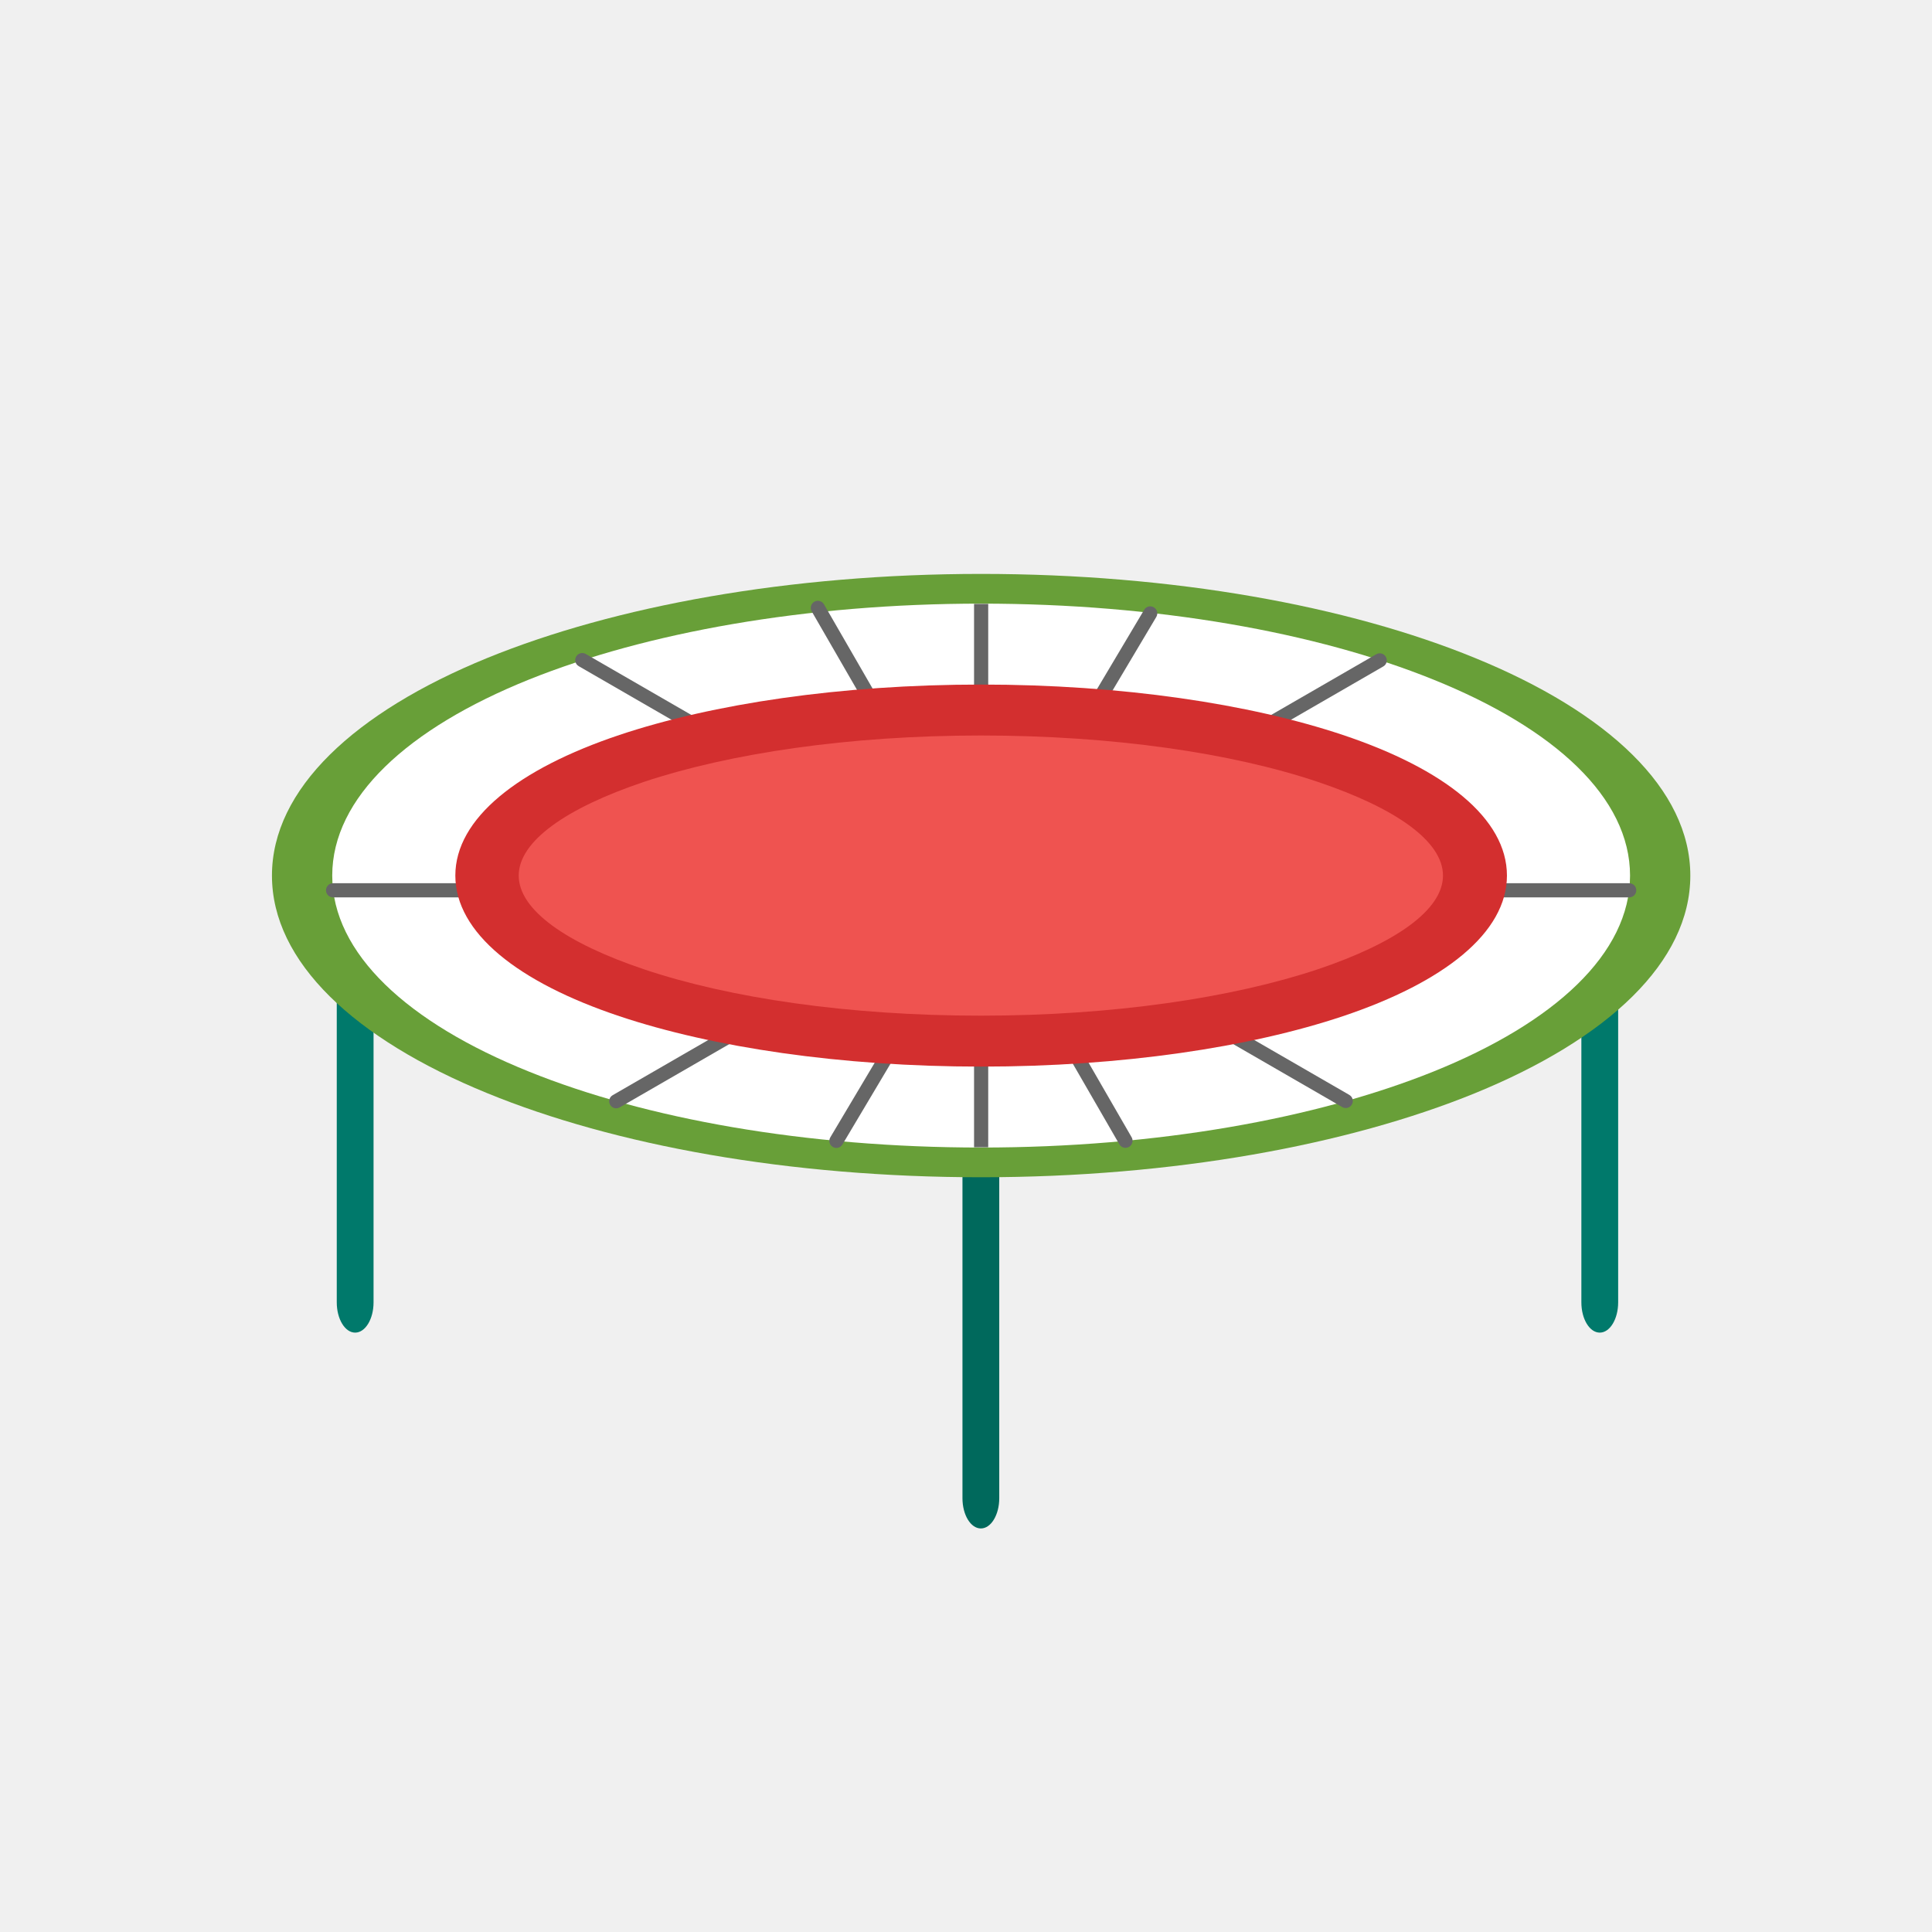
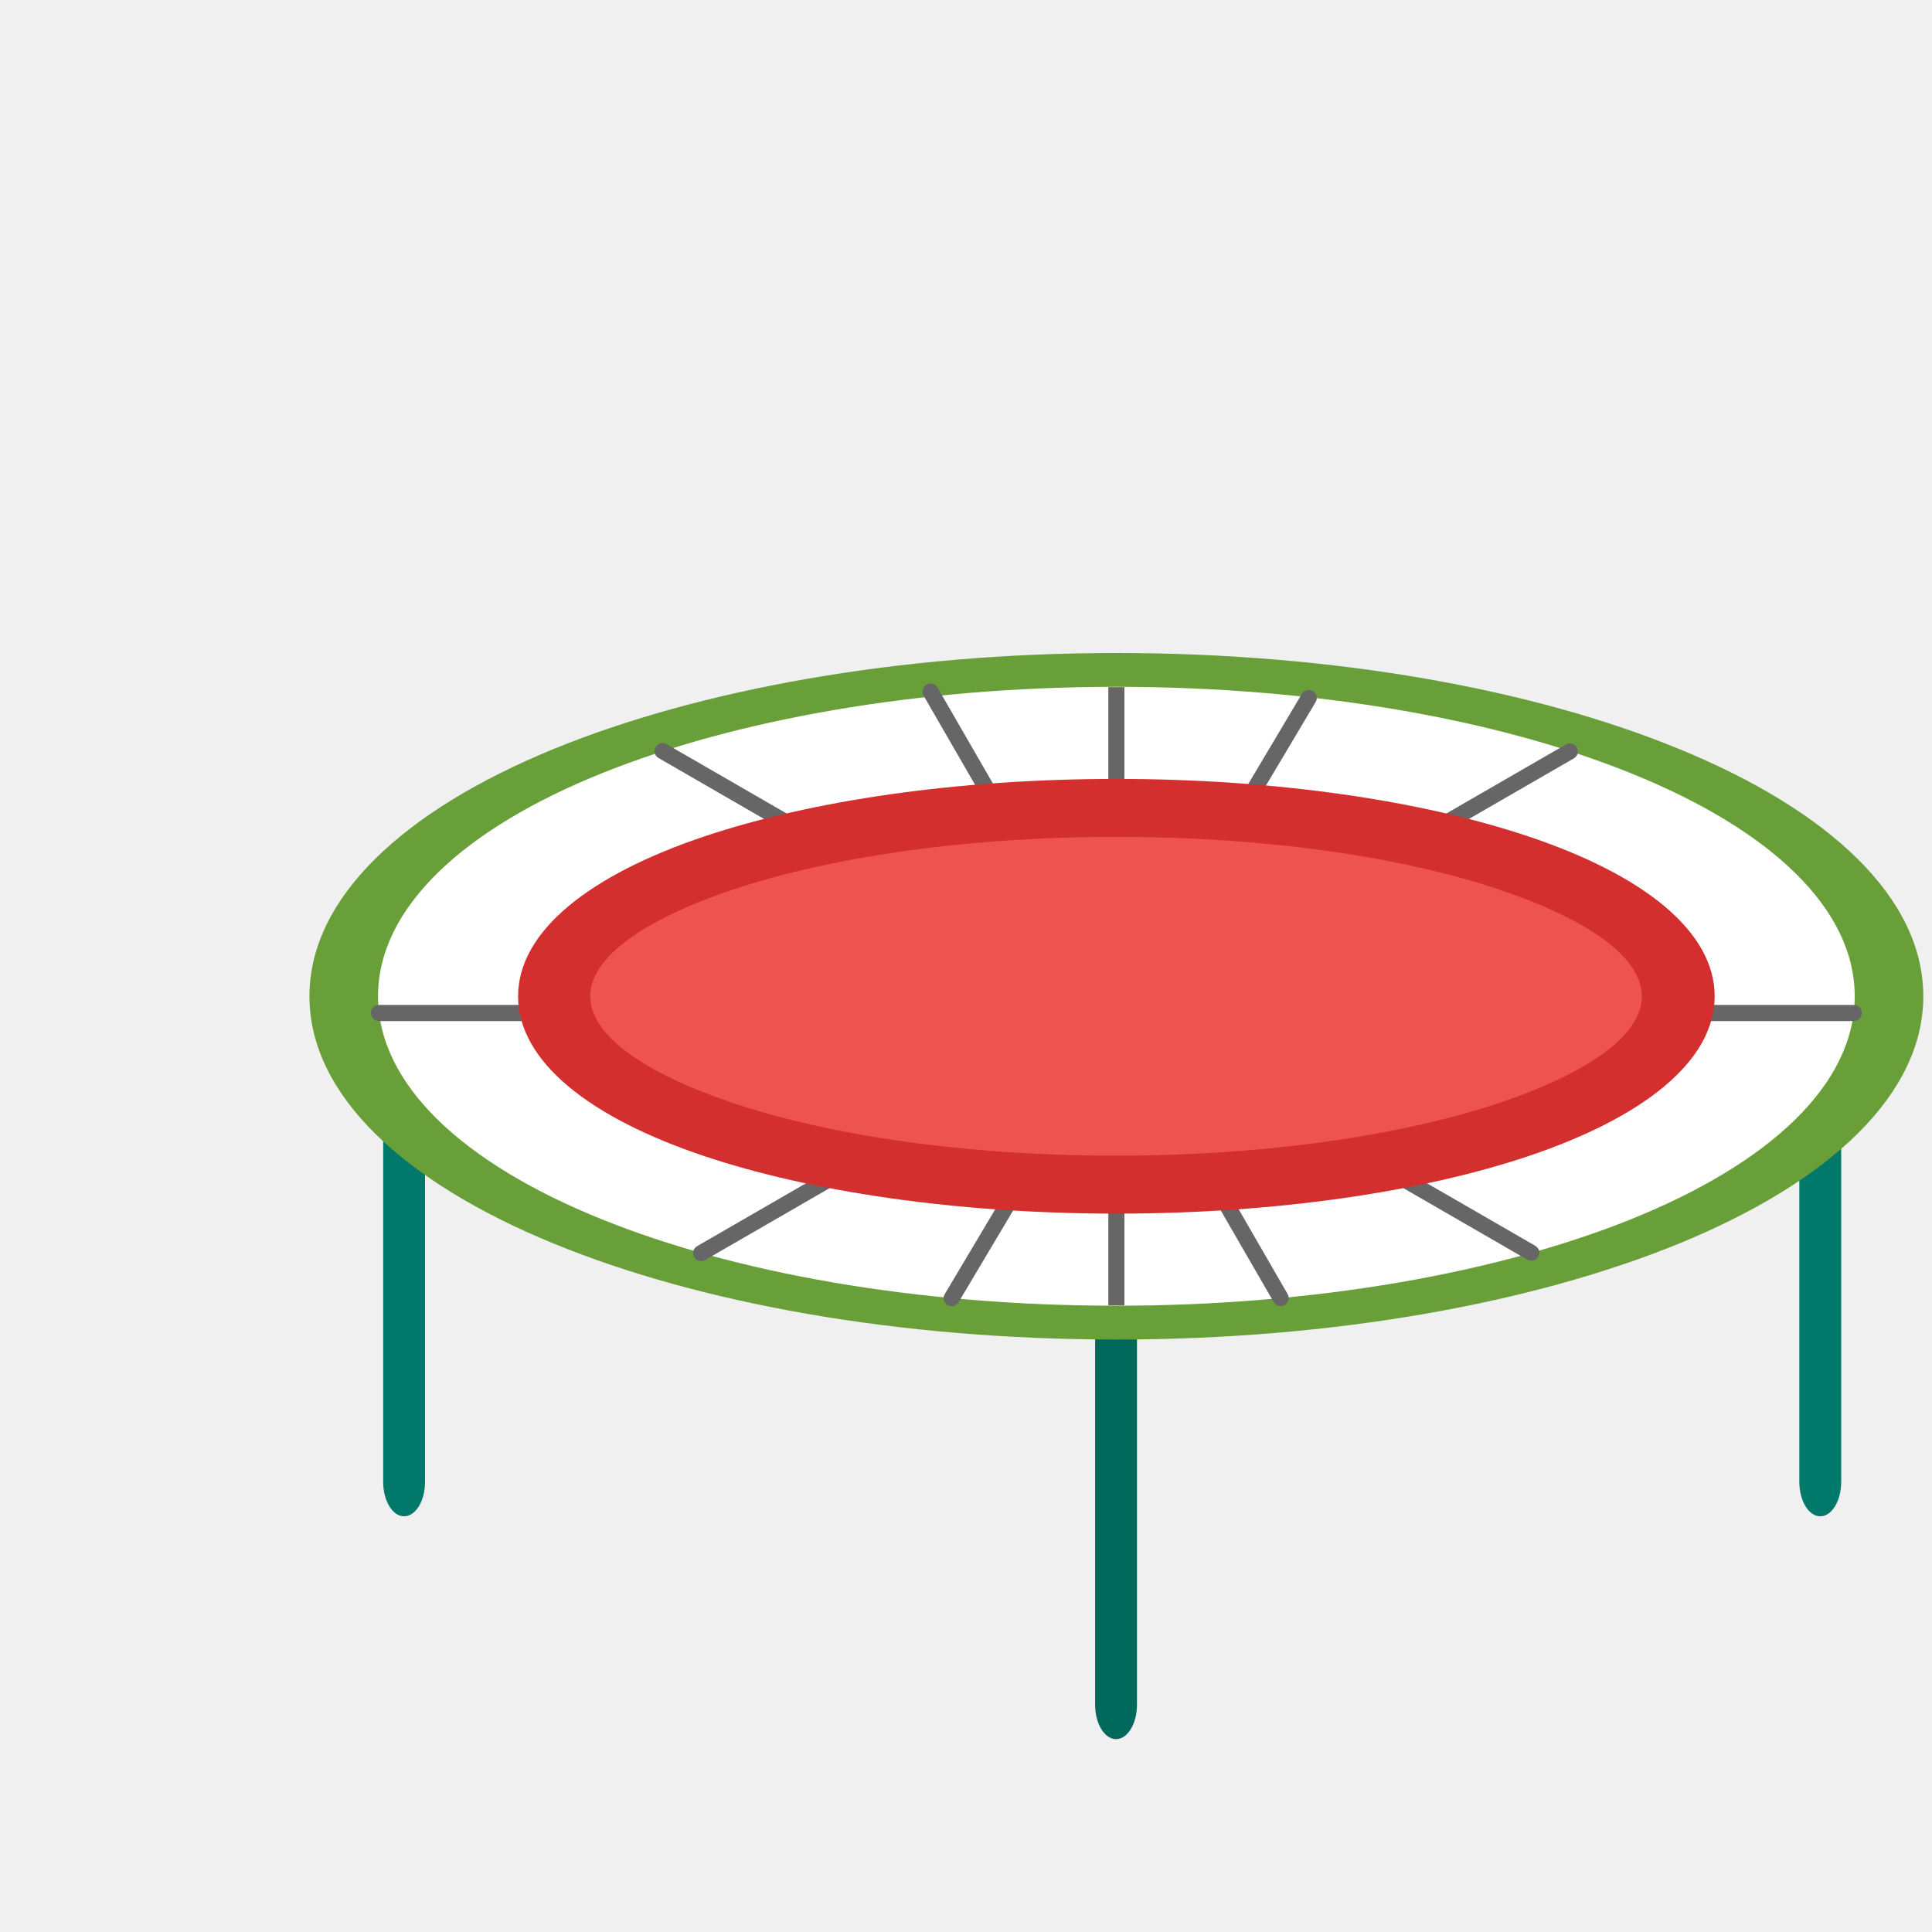
- <svg xmlns="http://www.w3.org/2000/svg" height="6.827in" style="shape-rendering:geometricPrecision; text-rendering:geometricPrecision; image-rendering:optimizeQuality; fill-rule:evenodd; clip-rule:evenodd" viewBox="0 0 6.827 6.827" width="6.827in" xml:space="preserve">
+ <svg xmlns="http://www.w3.org/2000/svg" height="10in" style="shape-rendering:geometricPrecision; text-rendering:geometricPrecision; image-rendering:optimizeQuality; fill-rule:evenodd; clip-rule:evenodd" viewBox="0 0 6 6" width="10in" xml:space="preserve">
  <defs>
    <style type="text/css">
   
    .str0 {stroke:#666666;stroke-width:0.05}
    .str1 {stroke:#666666;stroke-width:0.05;stroke-linecap:round;stroke-linejoin:round}
    .fil4 {fill:none}
    .fil2 {fill:#689F38}
    .fil6 {fill:#D32F2F}
    .fil7 {fill:#EF5350}
    .fil3 {fill:white}
    .fil0 {fill:#00695C;fill-rule:nonzero}
    .fil1 {fill:#00796B;fill-rule:nonzero}
    .fil5 {fill:#666666;fill-rule:nonzero}
   
  </style>
  </defs>
  <g id="Layer_x0020_1">
    <path class="fil0" d="M3.531 4.118c0,-0.059 -0.029,-0.107 -0.065,-0.107 -0.036,0 -0.065,0.048 -0.065,0.107l0 1.176c0,0.059 0.029,0.107 0.065,0.107 0.036,0 0.065,-0.048 0.065,-0.107l0 -1.176z" />
    <path class="fil1" d="M1.32 3.426c0,-0.059 -0.029,-0.107 -0.065,-0.107 -0.036,0 -0.065,0.048 -0.065,0.107l0 1.176c0,0.059 0.029,0.107 0.065,0.107 0.036,0 0.065,-0.048 0.065,-0.107l0 -1.176z" />
    <path class="fil1" d="M5.718 3.426c0,-0.059 -0.029,-0.107 -0.065,-0.107 -0.036,0 -0.065,0.048 -0.065,0.107l0 1.176c0,0.059 0.029,0.107 0.065,0.107 0.036,0 0.065,-0.048 0.065,-0.107l0 -1.176z" />
    <path class="fil2" d="M3.467 2.028c0.679,0 1.296,0.113 1.745,0.297 0.47,0.192 0.761,0.464 0.761,0.769 0,0.305 -0.291,0.577 -0.761,0.769 -0.449,0.183 -1.066,0.297 -1.745,0.297 -0.679,0 -1.296,-0.113 -1.745,-0.297 -0.47,-0.192 -0.761,-0.464 -0.761,-0.769 0,-0.305 0.291,-0.577 0.761,-0.769 0.449,-0.183 1.066,-0.297 1.745,-0.297z" />
    <path class="fil3" d="M3.467 2.133c0.621,0 1.186,0.102 1.597,0.268 0.43,0.173 0.696,0.418 0.696,0.693 0,0.275 -0.266,0.52 -0.696,0.693 -0.411,0.165 -0.975,0.268 -1.597,0.268 -0.621,0 -1.186,-0.102 -1.597,-0.268 -0.43,-0.173 -0.696,-0.418 -0.696,-0.693 0,-0.275 0.266,-0.52 0.696,-0.693 0.411,-0.165 0.975,-0.268 1.597,-0.268z" />
    <g id="_337179824">
-       <rect class="fil4" height="6.827" id="_337180016" width="6.827" />
+       <rect class="fil4" height="10" id="_337180016" width="10" />
      <rect class="fil4" height="5.12" id="_337179392" width="5.12" x="0.853" y="0.853" />
    </g>
    <line class="fil4 str0" x1="3.467" x2="3.467" y1="2.134" y2="4.054" />
    <path class="fil5" d="M4.086 2.18c0.007,-0.012 0.003,-0.027 -0.009,-0.034 -0.012,-0.007 -0.027,-0.003 -0.034,0.009l-1.109 1.864c-0.007,0.012 -0.003,0.027 0.009,0.034 0.012,0.007 0.027,0.003 0.034,-0.009l1.109 -1.864z" />
    <path class="fil5" d="M4.888 2.355c0.012,-0.007 0.016,-0.022 0.009,-0.034 -0.007,-0.012 -0.022,-0.016 -0.034,-0.009l-2.698 1.558c-0.012,0.007 -0.016,0.022 -0.009,0.034 0.007,0.012 0.022,0.016 0.034,0.009l2.698 -1.558z" />
    <path class="fil5" d="M5.757 3.171c0.014,0 0.025,-0.011 0.025,-0.025 0,-0.014 -0.011,-0.025 -0.025,-0.025l-4.58 0c-0.014,0 -0.025,0.011 -0.025,0.025 0,0.014 0.011,0.025 0.025,0.025l4.58 0z" />
    <path class="fil5" d="M4.743 3.912c0.012,0.007 0.027,0.003 0.034,-0.009 0.007,-0.012 0.003,-0.027 -0.009,-0.034l-2.698 -1.558c-0.012,-0.007 -0.027,-0.003 -0.034,0.009 -0.007,0.012 -0.003,0.027 0.009,0.034l2.698 1.558z" />
    <line class="fil4 str1" x1="3.977" x2="2.89" y1="4.031" y2="2.148" />
    <path class="fil6" d="M3.467 2.419c0.497,0 0.949,0.068 1.278,0.178 0.359,0.12 0.58,0.295 0.58,0.497 0,0.202 -0.222,0.377 -0.58,0.497 -0.329,0.11 -0.781,0.178 -1.278,0.178 -0.497,0 -0.949,-0.068 -1.278,-0.178 -0.359,-0.12 -0.58,-0.295 -0.58,-0.497 0,-0.202 0.222,-0.377 0.58,-0.497 0.329,-0.11 0.781,-0.178 1.278,-0.178z" />
    <path class="fil7" d="M4.657 2.763c-0.303,-0.102 -0.724,-0.164 -1.191,-0.164 -0.467,0 -0.888,0.063 -1.191,0.164 -0.273,0.092 -0.442,0.209 -0.442,0.331 0,0.122 0.169,0.239 0.442,0.331 0.303,0.102 0.724,0.164 1.191,0.164 0.467,0 0.888,-0.063 1.191,-0.164 0.273,-0.092 0.442,-0.209 0.442,-0.331 0,-0.122 -0.169,-0.239 -0.442,-0.331z" />
  </g>
</svg>
